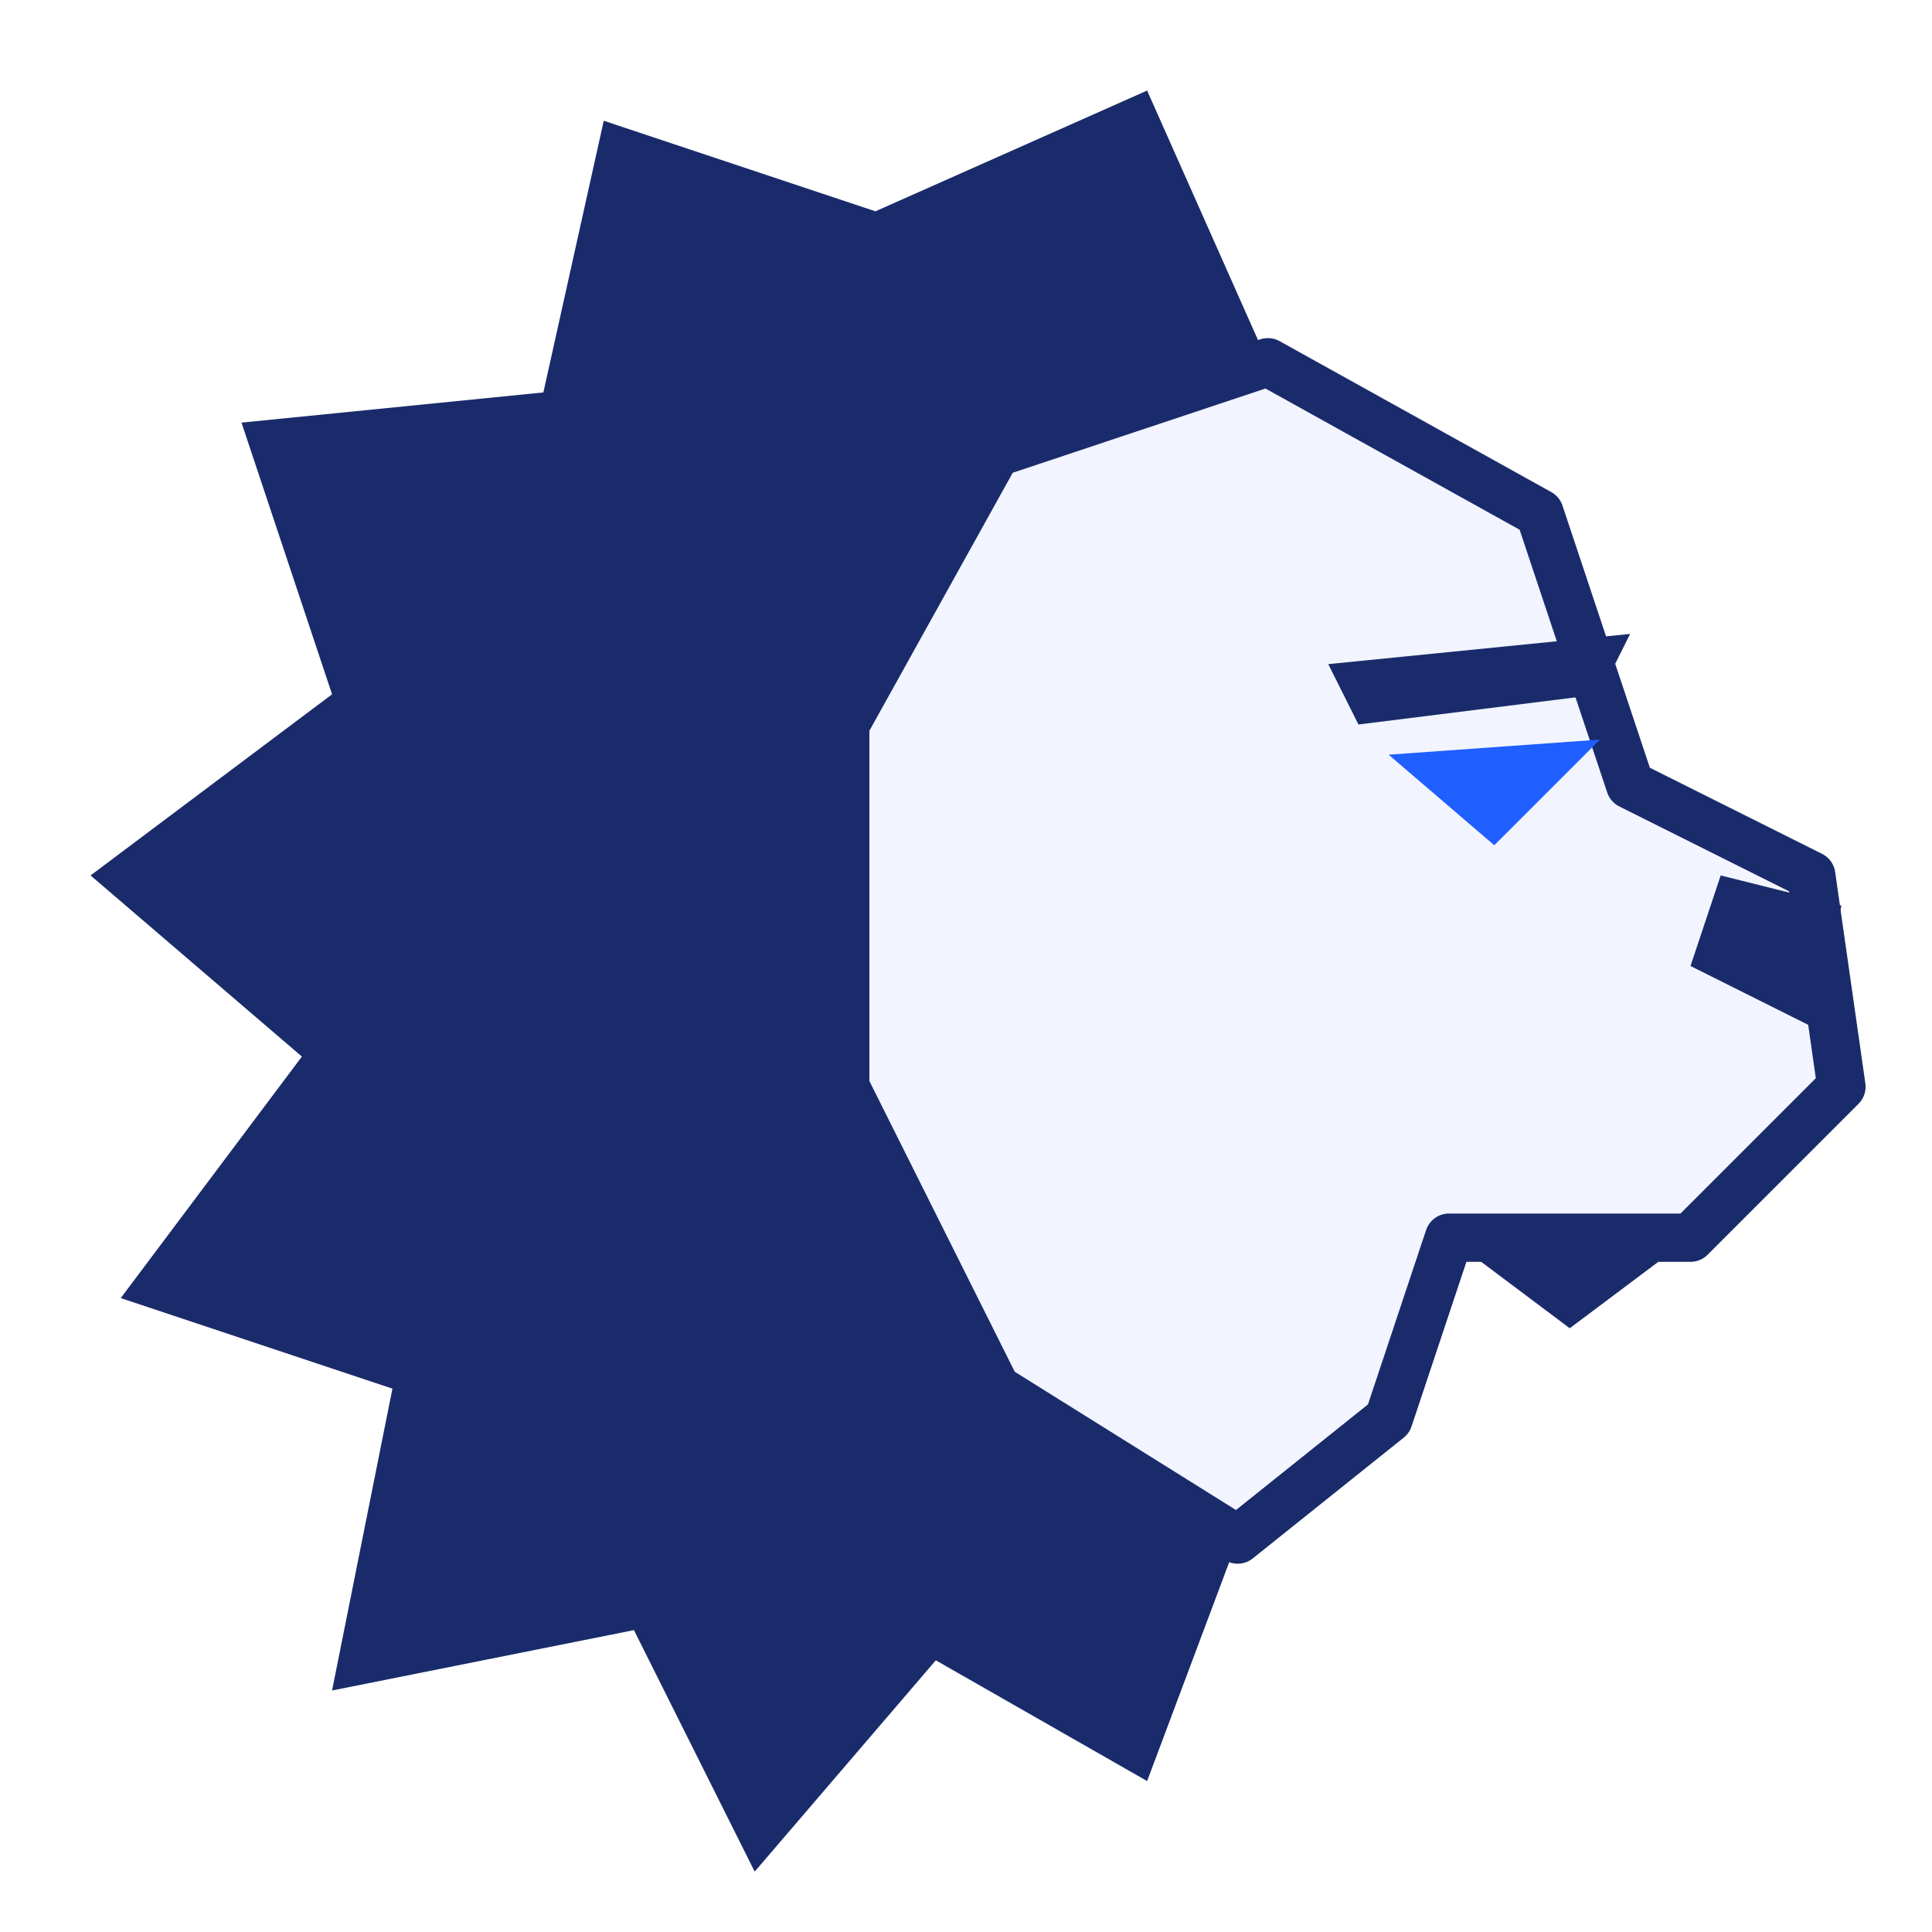
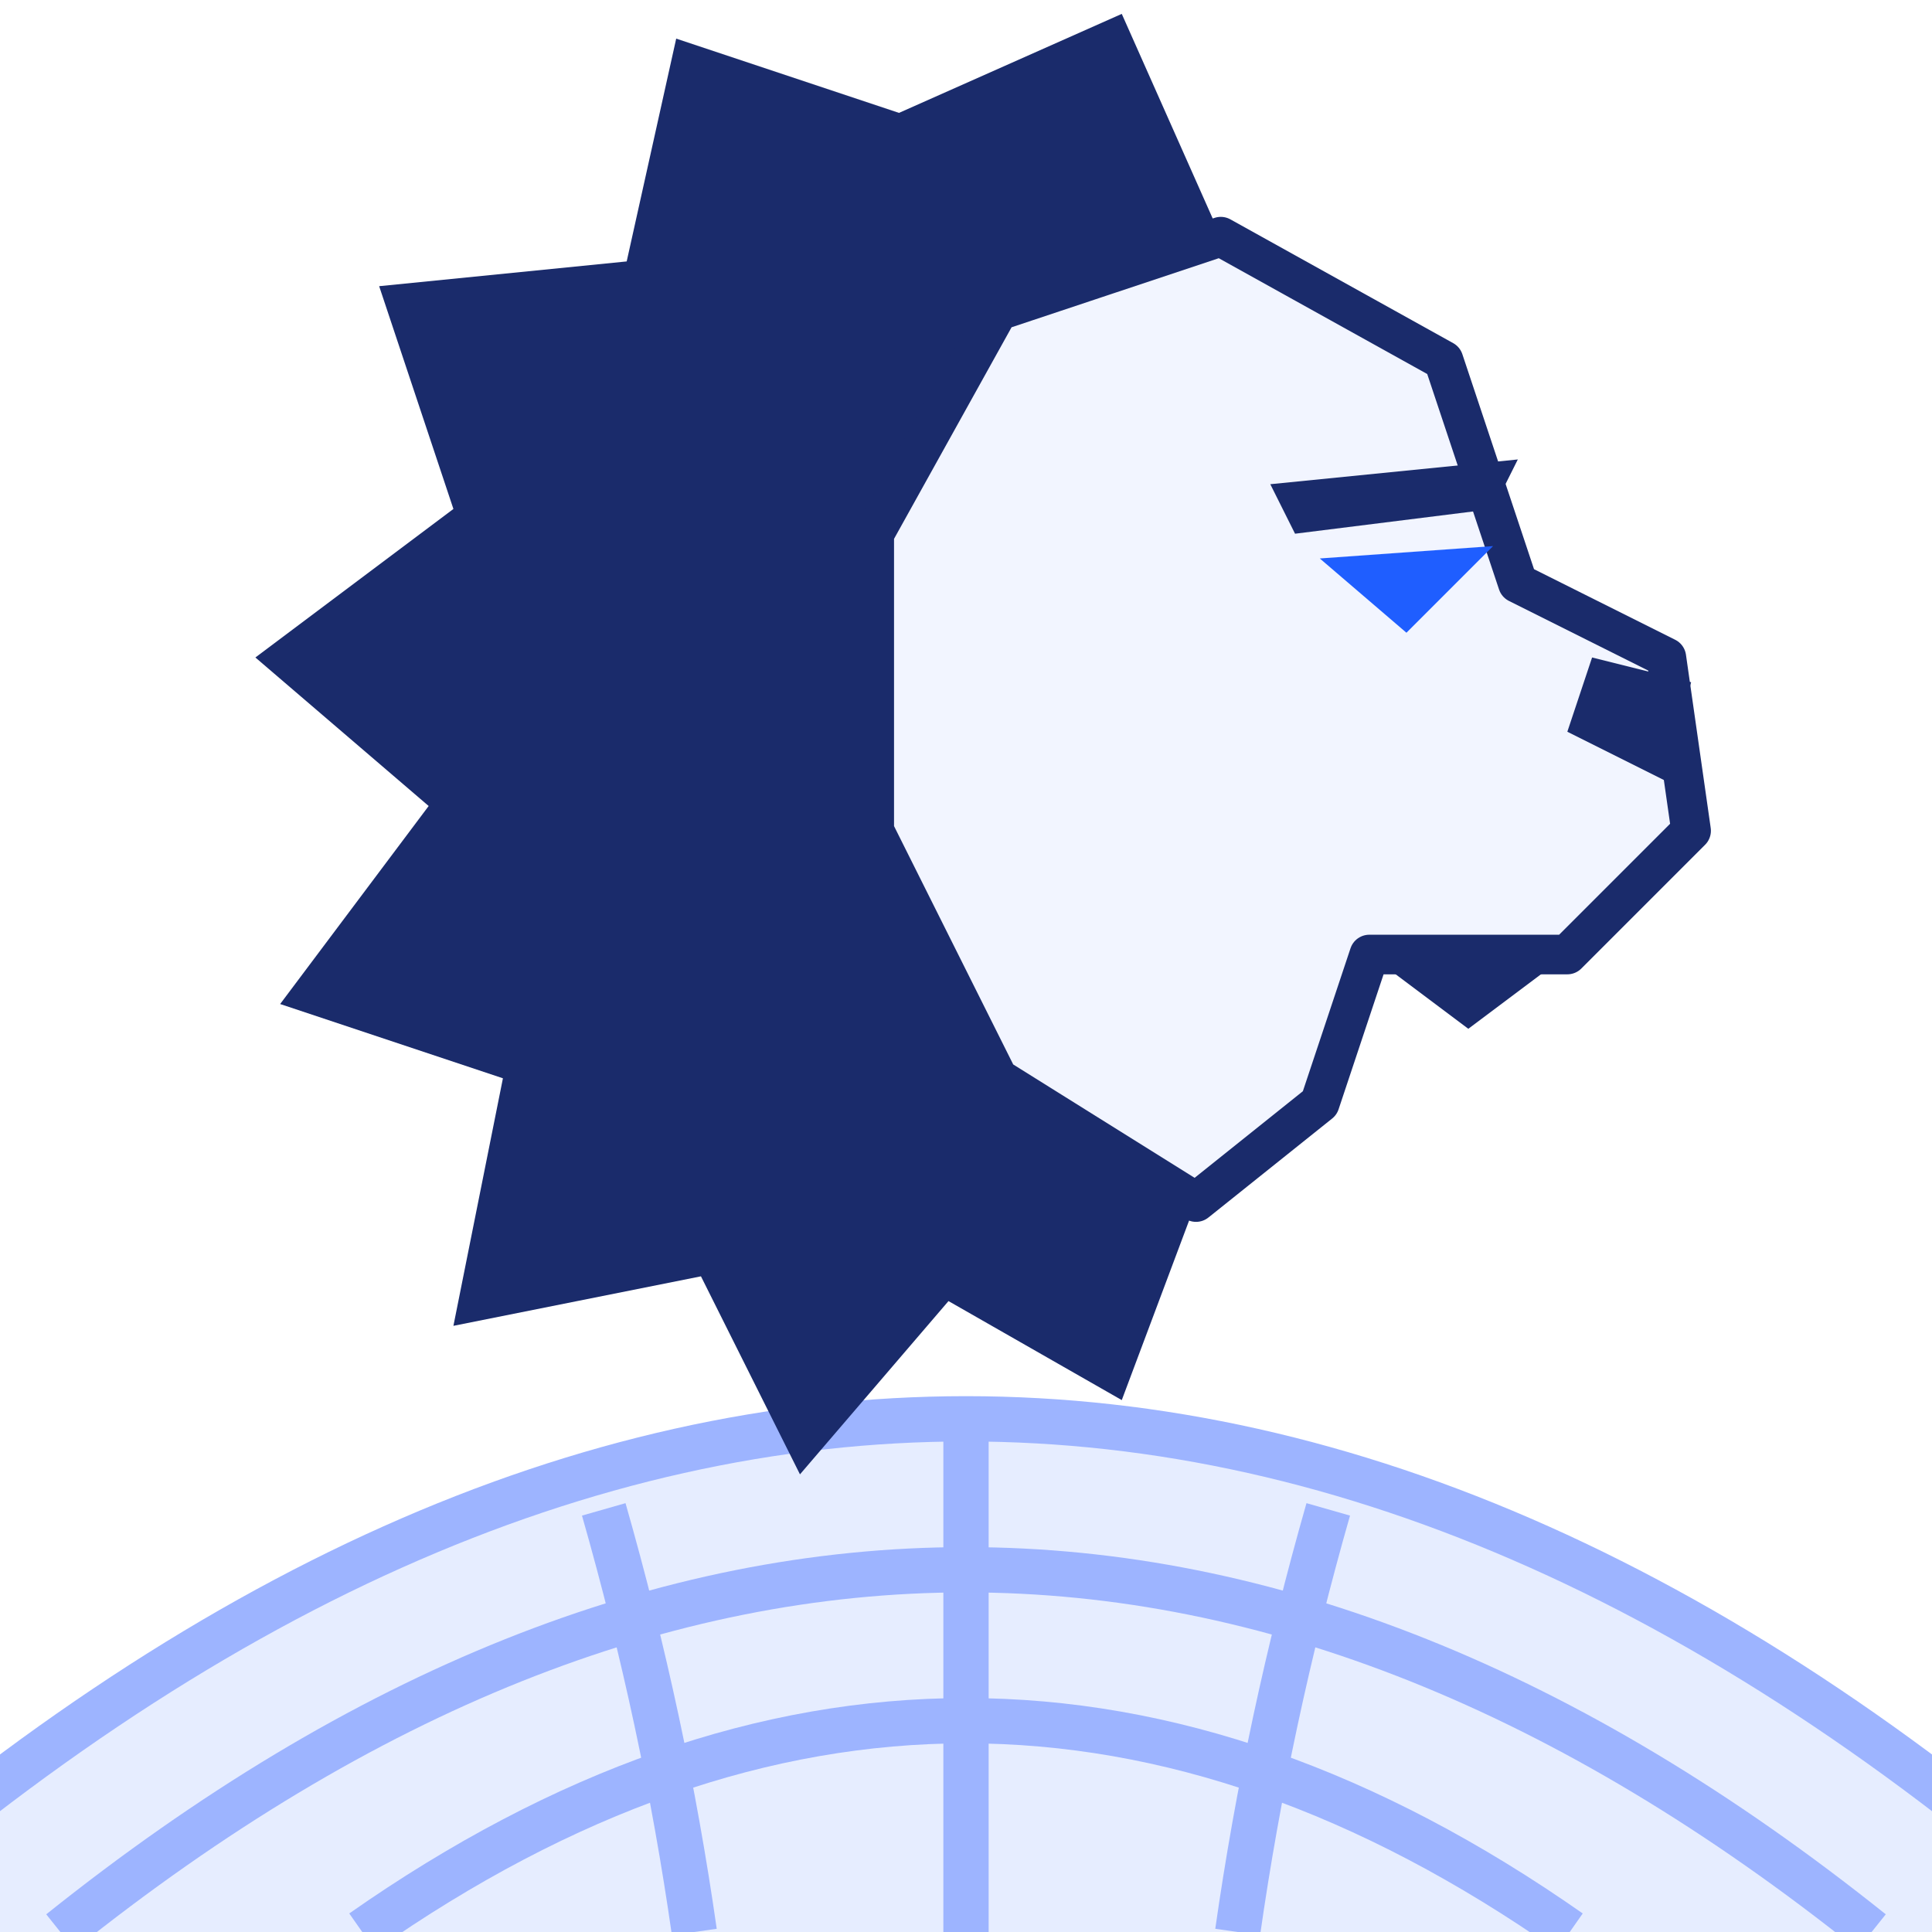
<svg xmlns="http://www.w3.org/2000/svg" viewBox="0 0 64 64" width="64" height="64">
-   <polygon fill="#1a2b6b" points="38,3 29,7 20,4 18,13 8,14 11,23 3,29 10,35 4,43 13,46 11,56 21,54 25,62 31,55 38,59 41,51 33,46 28,36 28,24 33,15 42,12" />
-   <polygon fill="#f2f5ff" stroke="#1a2b6b" stroke-width="1.6" stroke-linejoin="round" points="42,12 33,15 28,24 28,36 33,46 41,51 46,47 48,41 56,41 61,36 60,29 54,26 51,17" />
-   <polygon fill="#1a2b6b" points="44,22 54,21 53,23 45,24" />
-   <polygon fill="#1f5eff" points="46,25 53,24.5 49.5,28" />
-   <polygon fill="#1a2b6b" points="57,29 61,30 60,34 56,32" />
-   <polygon fill="#1a2b6b" points="48,41 56,41 52,44" />
+   <defs>
+     <clipPath id="f">
+       <rect x="0" y="0" width="64" height="64" />
+     </clipPath>
+   </defs>
+   <g clip-path="url(#f)">
+     <path d="M-6 64 Q32 30 70 64 Z" fill="#e6edff" />
+     <g fill="none" stroke="#9db4ff" stroke-width="1.5">
+       <path d="M-6 64 Q32 30 70 64" />
+       <path d="M2 64 Q32 40 62 64" />
+       <path d="M12 64 Q32 50 52 64" />
+       <path d="M32 47 L32 64" />
+       <path d="M20 50 Q22 57 23 64" />
+       <path d="M44 50 Q42 57 41 64" />
+     </g>
+   </g>
+   <g transform="translate(6,-2) scale(0.82)">
+     <polygon fill="#1a2b6b" points="38,3 29,7 20,4 18,13 8,14 11,23 3,29 10,35 4,43 13,46 11,56 21,54 25,62 31,55 38,59 41,51 33,46 28,36 28,24 33,15 42,12" />
+     <polygon fill="#f2f5ff" stroke="#1a2b6b" stroke-width="1.6" stroke-linejoin="round" points="42,12 33,15 28,24 28,36 33,46 41,51 46,47 48,41 56,41 61,36 60,29 54,26 51,17" />
+     <polygon fill="#1a2b6b" points="44,22 54,21 53,23 45,24" />
+     <polygon fill="#1f5eff" points="46,25 53,24.5 49.5,28" />
+     <polygon fill="#1a2b6b" points="57,29 61,30 60,34 56,32" />
+     <polygon fill="#1a2b6b" points="48,41 56,41 52,44" />
+   </g>
</svg>
